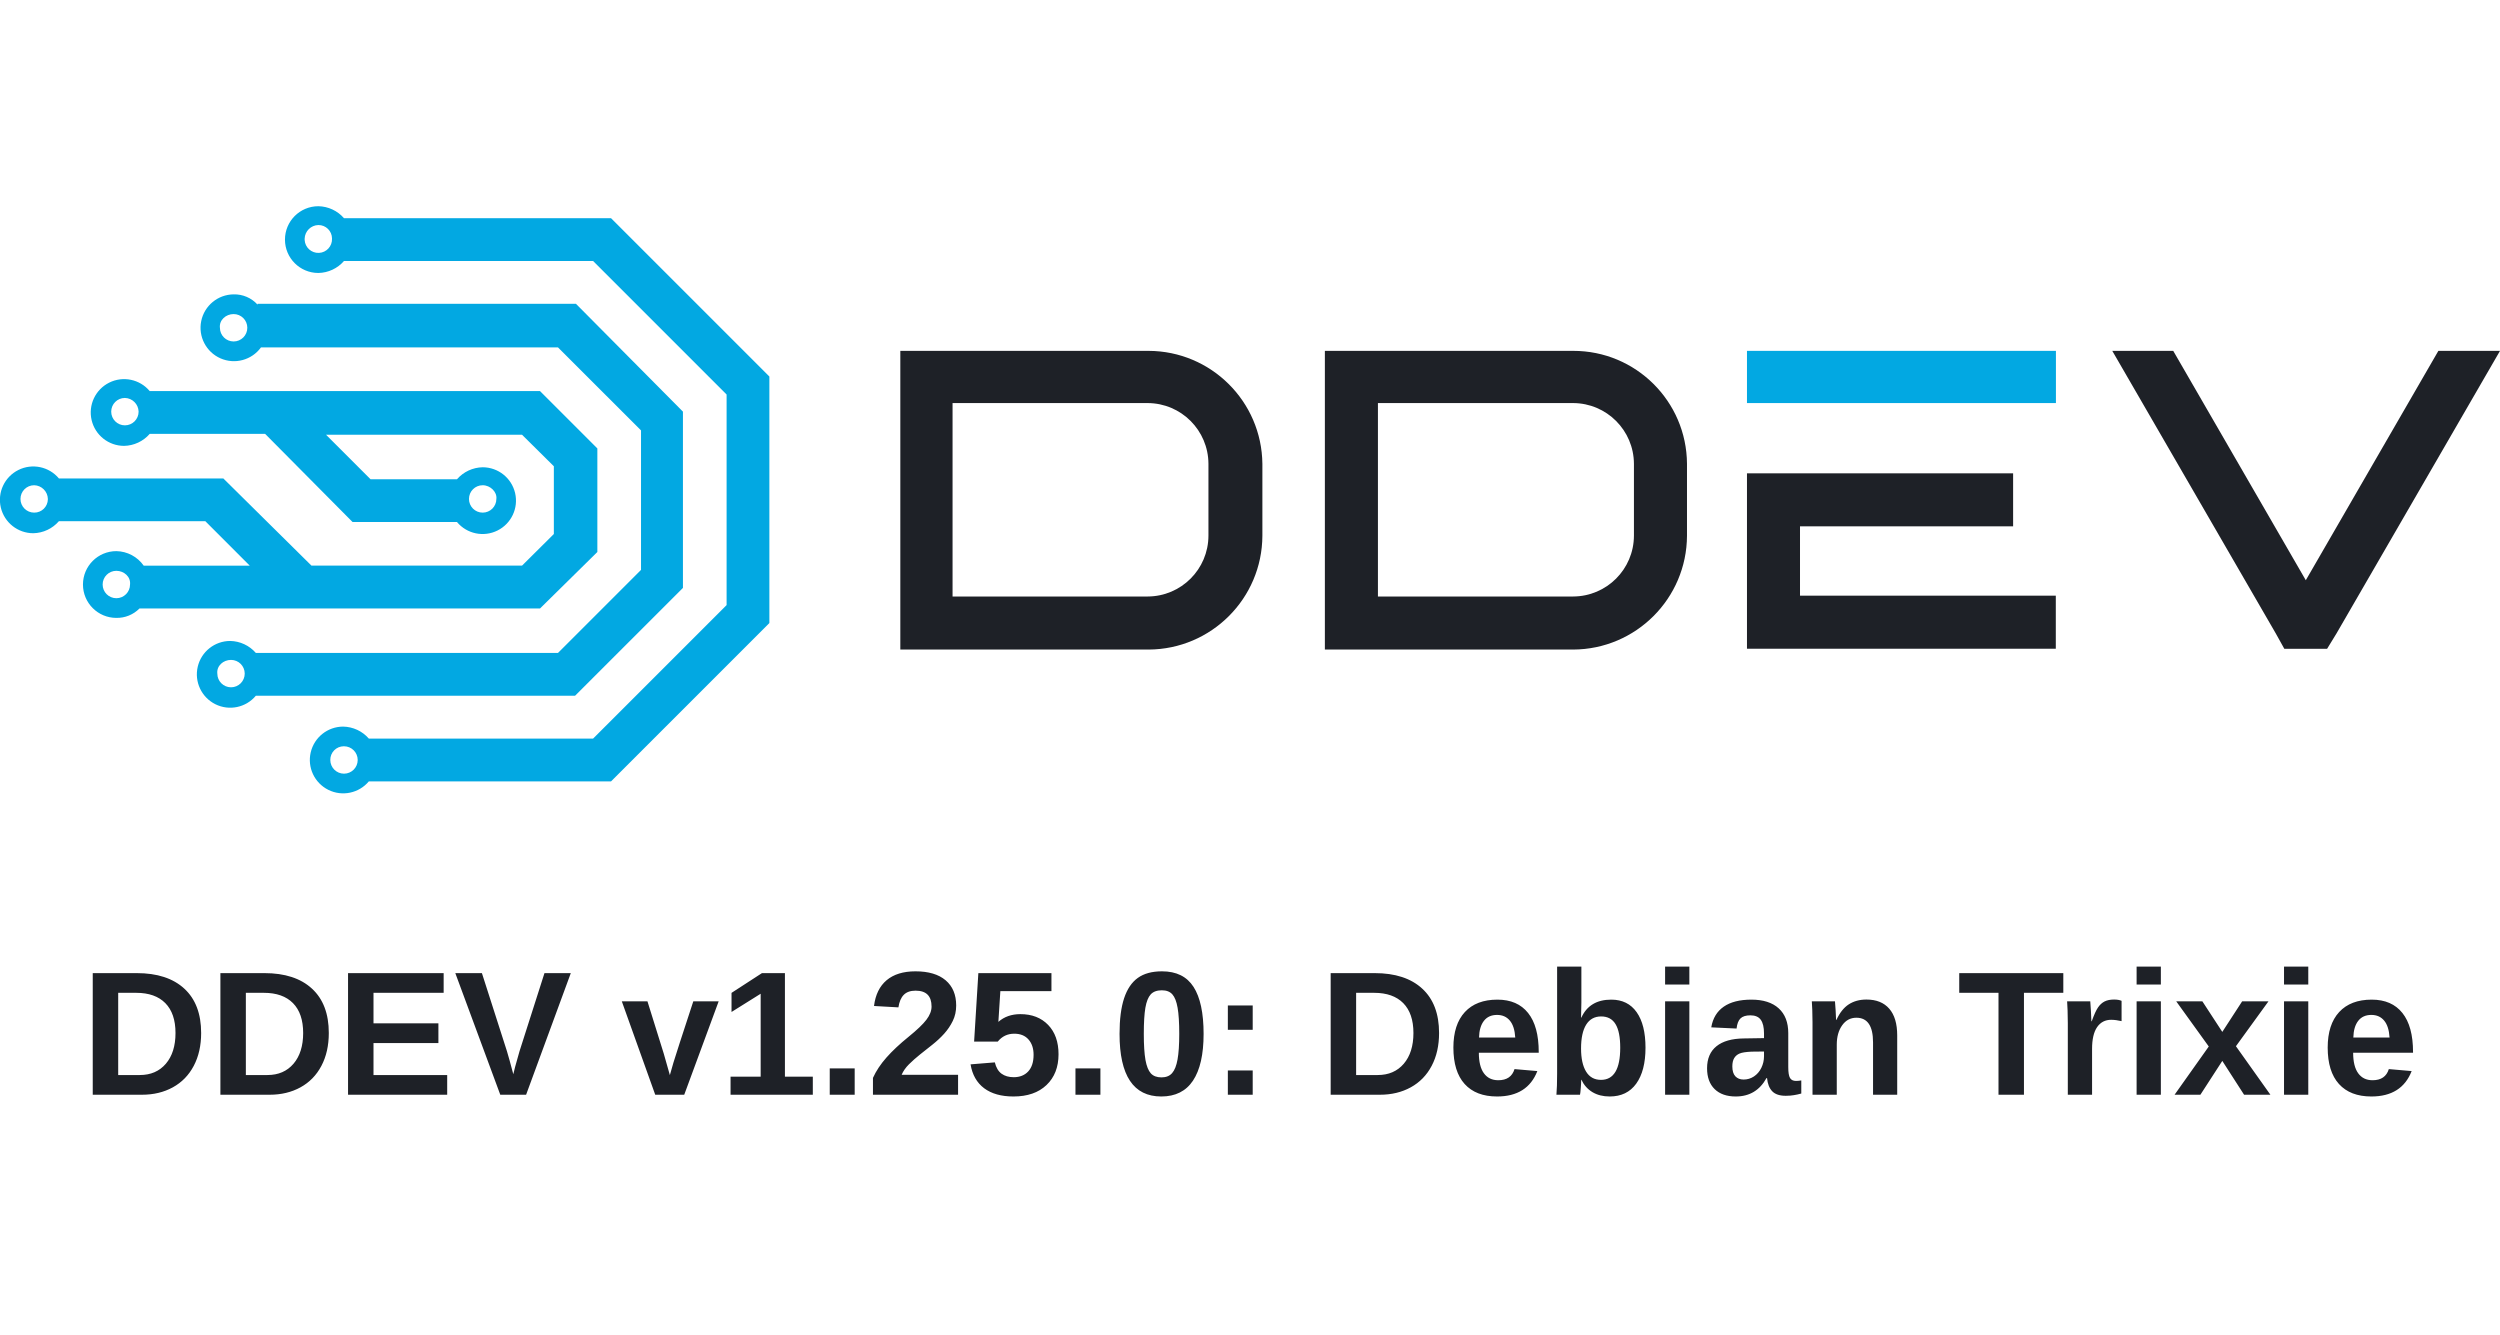
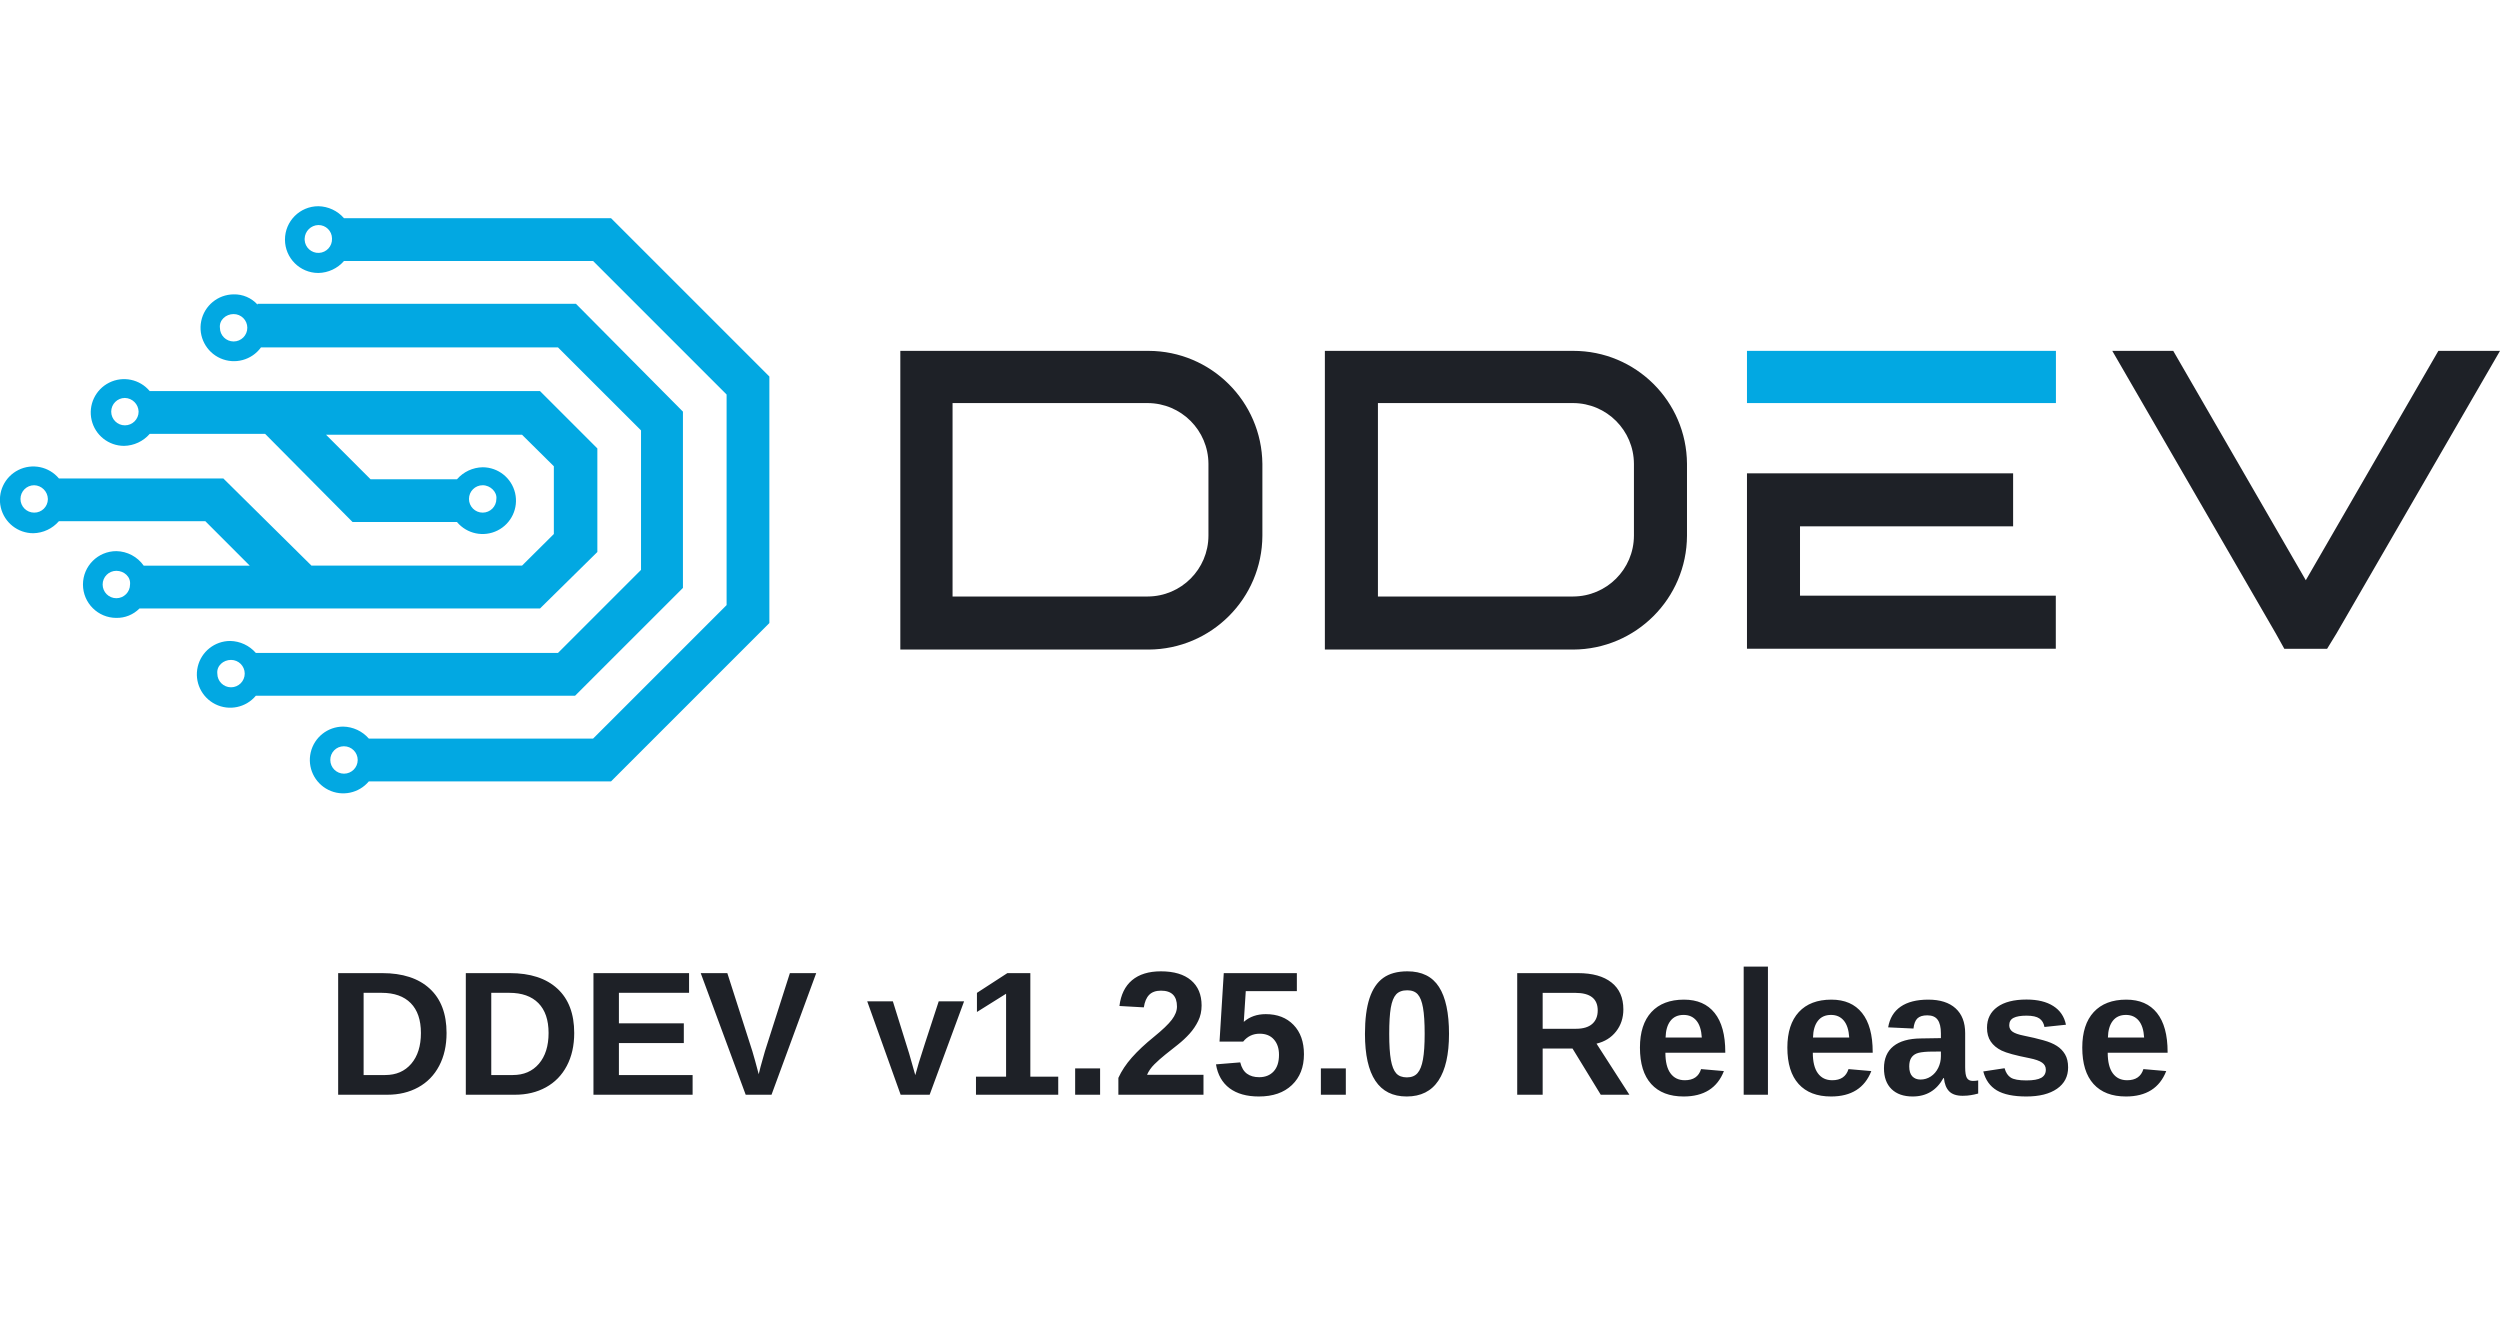
<svg xmlns="http://www.w3.org/2000/svg" viewBox="0 -70 848.61 453">
  <defs>
    <style>
      .cls-1{fill:#02a8e2;}
      .cls-1,.cls-2{fill-rule:evenodd;}
      .cls-2{fill:#1e2127;}
      .cls-3{
      fill:#1e2127;
      font-family:Arial,sans-serif;
      font-size:60px;
      font-weight:600;
      text-anchor:middle;
      dominant-baseline:hanging;
      }
    </style>
  </defs>
  <g id="logo">
    <g id="Ebene_2" data-name="Ebene 2">
      <g id="Ebene_1-2" data-name="Ebene 1">
        <g id="Ebene_2-2" data-name="Ebene 2">
          <g id="Ebene_1-2-2" data-name="Ebene 1-2">
            <path class="cls-1" d="M116.77,18.59h84.55l45.32,45.33v71.47l-45.32,45.32H125.2a11.84,11.84,0,0,0-8.72-4.07,11.33,11.33,0,1,0,8.72,18.59h82.22l53.74-53.74V57.81L207.42,4.07H116.77A11.82,11.82,0,0,0,108.06,0a11.33,11.33,0,0,0,0,22.66A11.82,11.82,0,0,0,116.77,18.59Zm-8.71-12.2a4.59,4.59,0,0,1,4.64,4.54V11a4.65,4.65,0,0,1-9.29.43,3.09,3.09,0,0,1,0-.43A4.78,4.78,0,0,1,108.06,6.39Zm8.71,176.93a4.65,4.65,0,1,1-4.65,4.65h0a4.58,4.58,0,0,1,4.53-4.65Z" />
            <path class="cls-1" d="M195.5,33.12H87.43v.29a10.58,10.58,0,0,0-8.14-3.49,11.34,11.34,0,1,0,9.3,18H189.4L217.59,76.1v47.35L189.4,151.64H86.85a11.84,11.84,0,0,0-8.72-4.07,11.33,11.33,0,1,0,8.72,18.59H195.21l36.61-36.6V69.73ZM79.29,36.61a4.65,4.65,0,1,1-4.64,4.66v0C74.36,38.64,76.68,36.61,79.29,36.61ZM78.42,154a4.65,4.65,0,1,1-4.65,4.65h0C73.48,156,75.81,154,78.42,154Z" />
            <path class="cls-1" d="M178.65,136.55H47.34a10.75,10.75,0,0,1-7.85,3.19,11.33,11.33,0,1,1,0-22.66,11.59,11.59,0,0,1,9.3,4.94h36l-15.1-15.11H20A11.82,11.82,0,0,1,11.31,111,11.33,11.33,0,1,1,20,92.41H75.81L105.73,122H177.2L188,111.27v-23L177.2,77.57H110.67l15.11,15.11h29.34a11.84,11.84,0,0,1,8.72-4.07,11.33,11.33,0,1,1-8.72,18.59H119.68L90,77.28H50.82a11.85,11.85,0,0,1-8.71,4.07,11.33,11.33,0,1,1,8.71-18.6H183.3l19.47,19.47v35.15L183.3,136.55ZM163.84,94.71a4.65,4.65,0,1,0,4.65,4.65h0C168.78,97,166.45,94.71,163.84,94.71ZM42.4,65.08a4.65,4.65,0,1,0,4.65,4.65A4.78,4.78,0,0,0,42.4,65.08Zm-2.91,58.68a4.65,4.65,0,1,0,4.65,4.65C44.43,125.8,42.11,123.76,39.49,123.76ZM11.6,94.71a4.65,4.65,0,1,0,0,9.3,4.6,4.6,0,0,0,4.65-4.53v-.12A4.78,4.78,0,0,0,11.6,94.71Z" />
            <path class="cls-2" d="M323.34,66.82h66.24A20.7,20.7,0,0,1,410.2,87.45v24.4a20.7,20.7,0,0,1-20.62,20.63H323.34ZM389.87,49.1H305.61V150.49h84.26a38.81,38.81,0,0,0,38.64-38.64V87.45A38.75,38.75,0,0,0,389.87,49.1ZM593,90.64V150.2H697.83v-18H611V108.66h72.34v-18H593ZM467.73,66.82H534a20.71,20.71,0,0,1,20.63,20.63v24.4A20.71,20.71,0,0,1,534,132.48H467.73ZM534,49.1H449.72V150.49H534a38.81,38.81,0,0,0,38.64-38.64V87.45A38.57,38.57,0,0,0,534,49.1Zm183,0L772.49,145l2.91,5.23h14.52l3.2-5.23,55.49-95.9H827.69l-45,77.86-45-77.86Z" />
            <path class="cls-1" d="M611,66.82h86.87V49.1H593V66.82Z" />
          </g>
        </g>
      </g>
    </g>
  </g>
-   <text class="cls-3" x="424.305" y="260">DDEV v1.25.0: Debian Trixie</text>
+   <text class="cls-3" x="424.305" y="260">DDEV v1.25.0 Release</text>
</svg>
